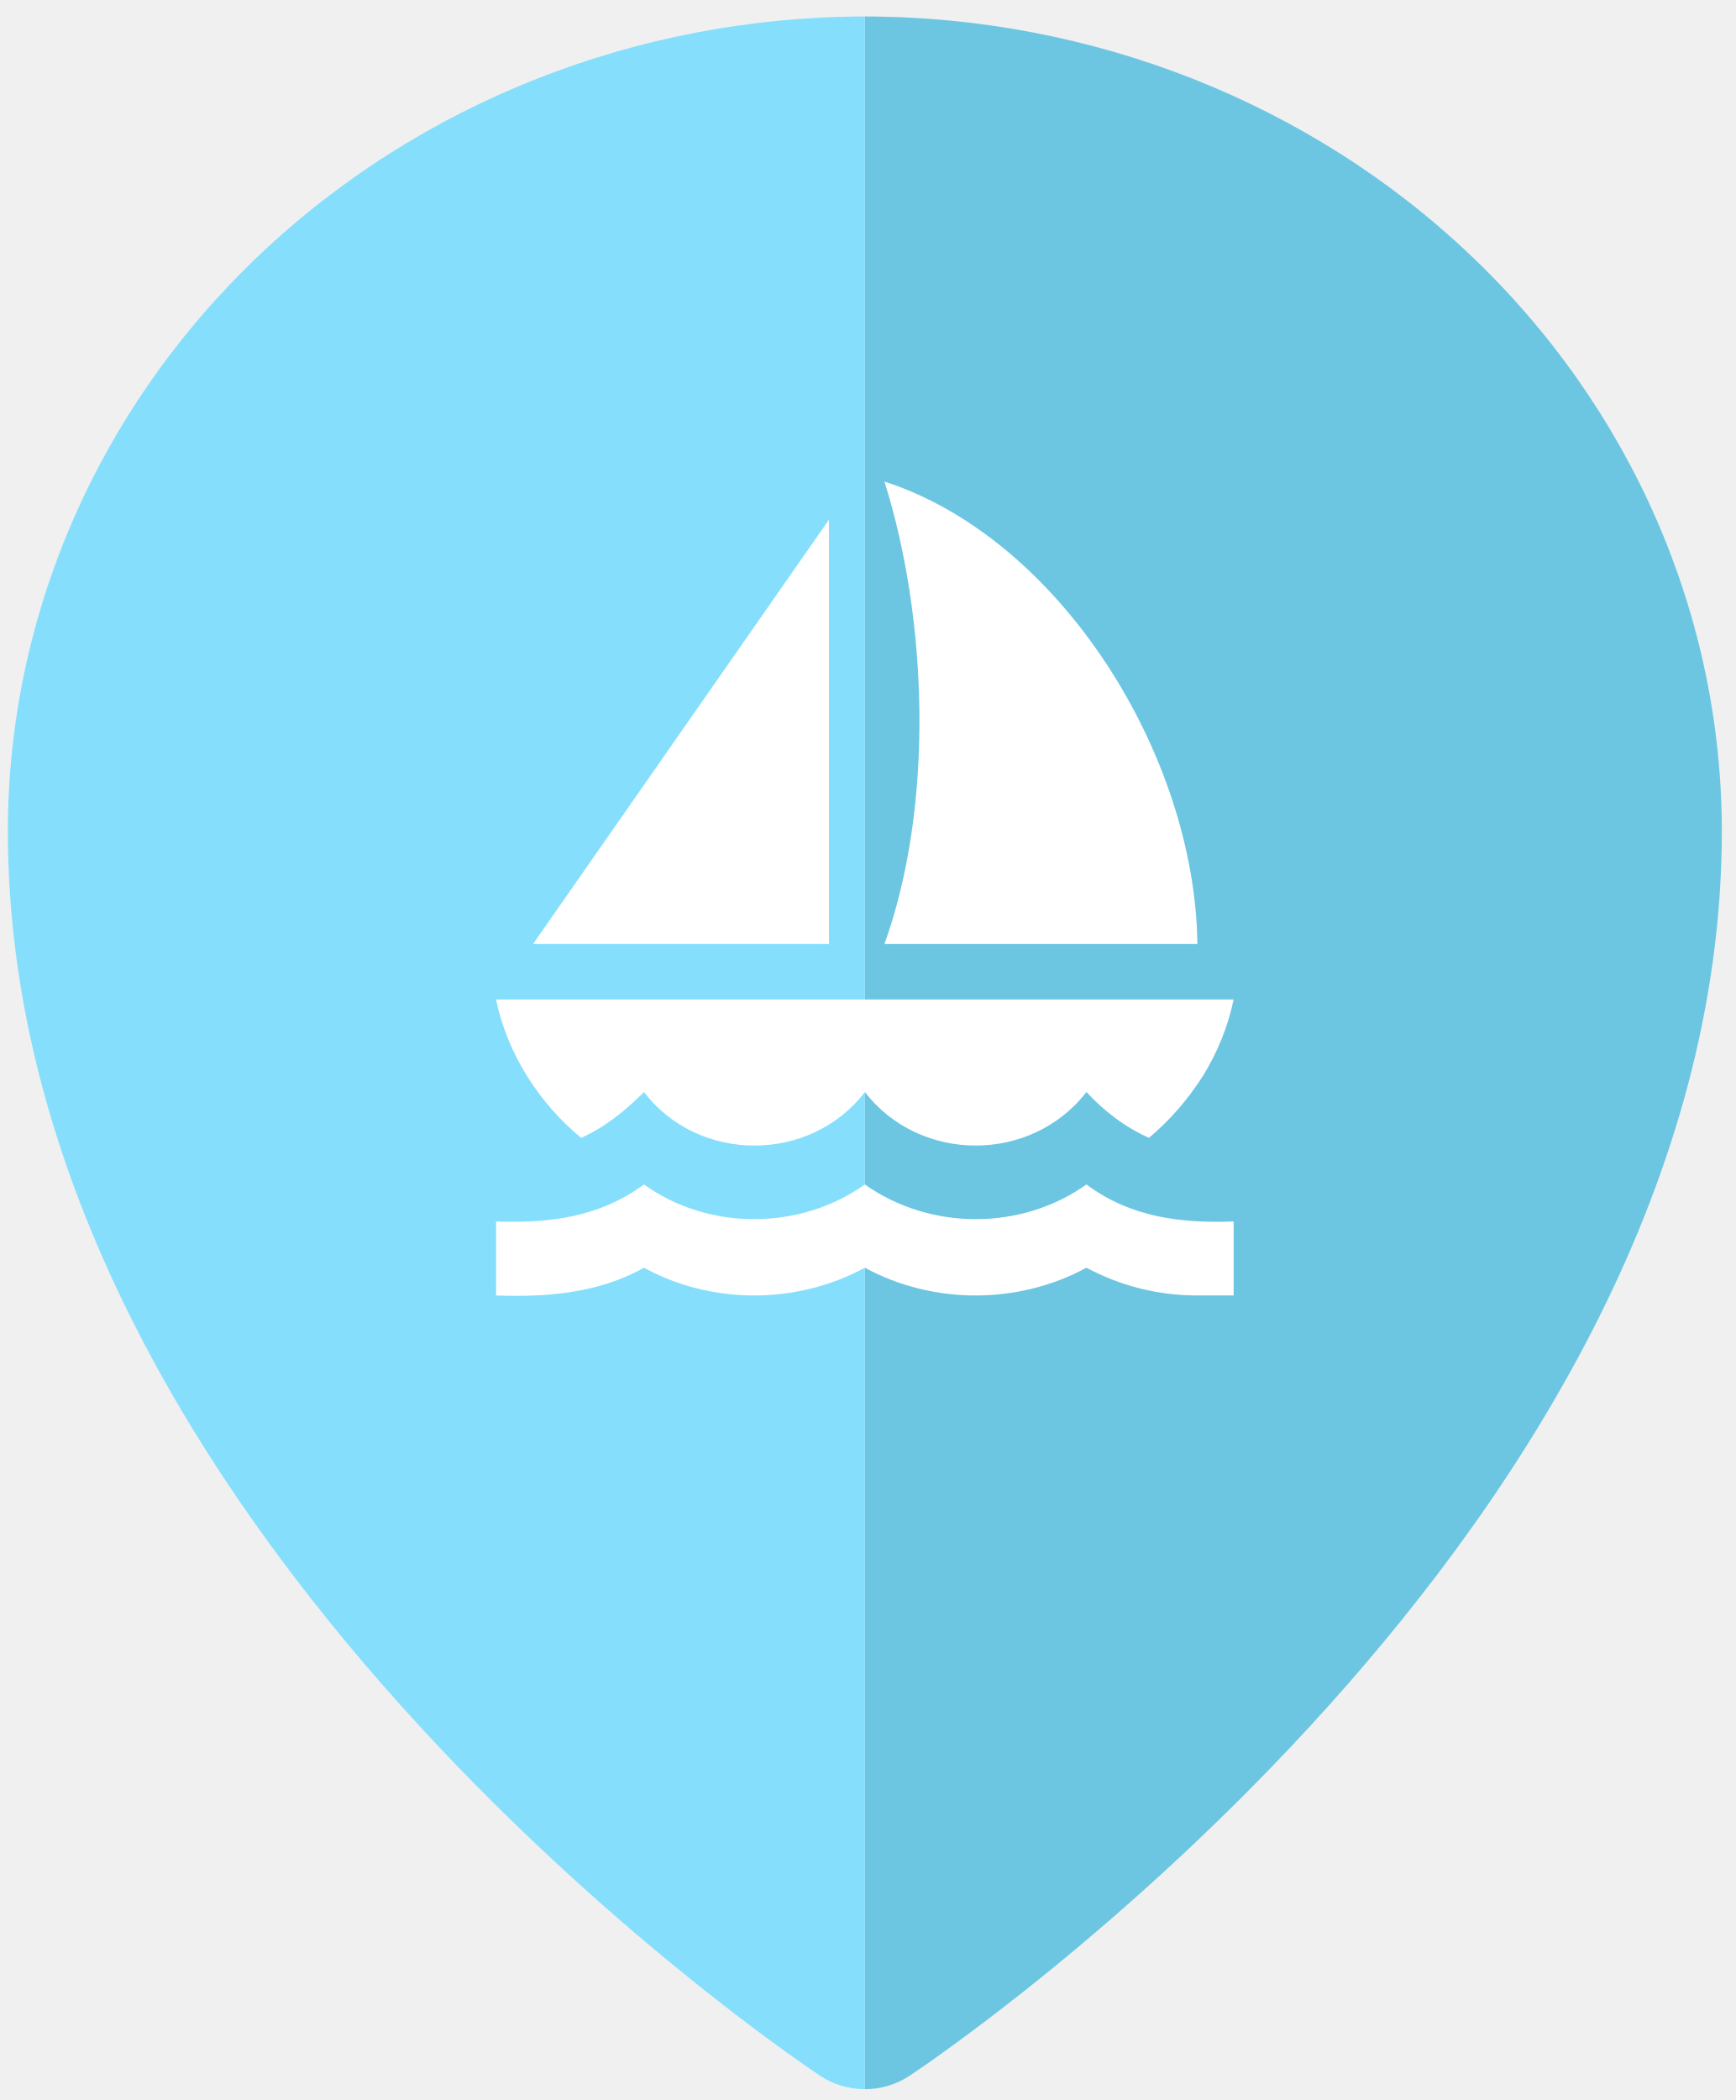
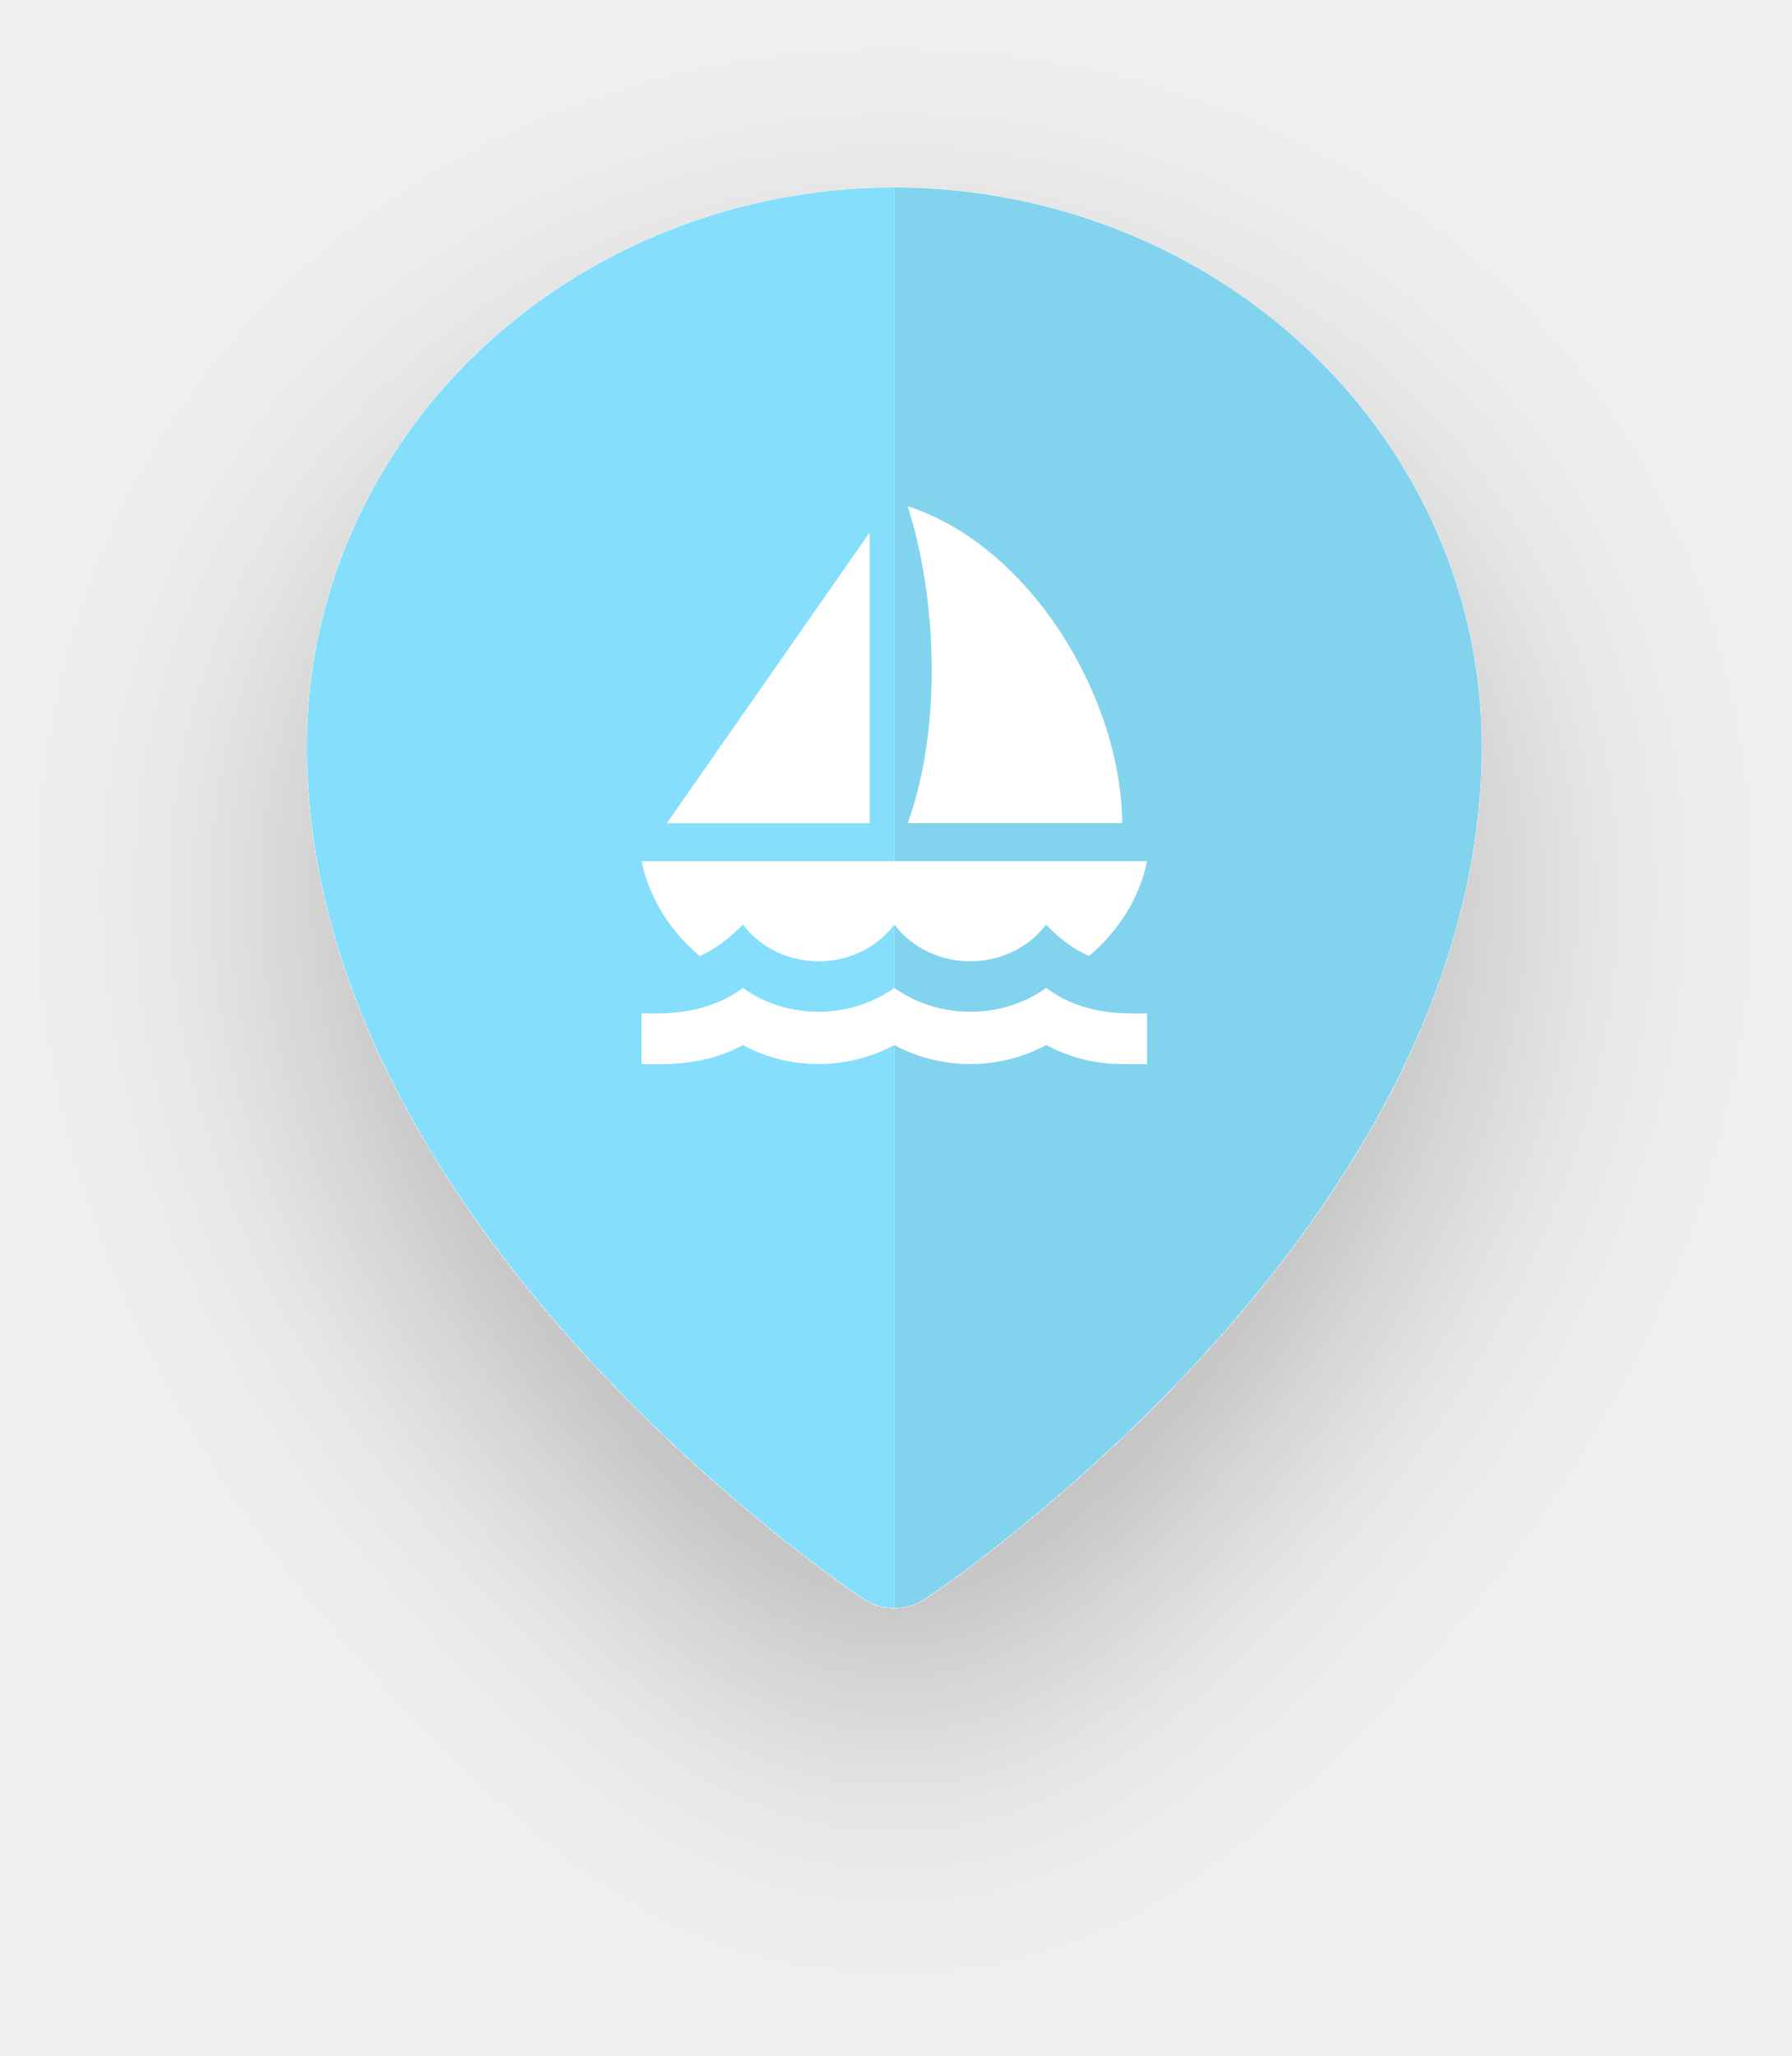
- <svg xmlns="http://www.w3.org/2000/svg" width="81" height="98" viewBox="0 0 81 98" fill="none">
-   <path fill-rule="evenodd" clip-rule="evenodd" d="M40.366 0.769C50.971 0.78 61.139 4.787 68.637 11.911C76.136 19.035 80.354 28.694 80.366 38.769C80.366 71.284 44.003 95.842 42.453 96.87C41.841 97.277 41.113 97.495 40.366 97.495L40.366 0.769Z" fill="#6CC6E2" />
-   <path fill-rule="evenodd" clip-rule="evenodd" d="M40.366 0.769C29.761 0.78 19.594 4.787 12.095 11.911C4.596 19.035 0.378 28.694 0.366 38.769C0.366 71.284 36.73 95.842 38.28 96.87C38.891 97.277 39.62 97.495 40.366 97.495L40.366 0.769Z" fill="#85DFFC" />
-   <path d="M24.88 44.054L38.692 24.251V44.054H24.88ZM41.281 44.054C43.612 37.58 43.301 28.878 41.281 22.473C49.499 25.132 55.784 35.249 55.887 44.054H41.281ZM56.129 50.234C55.421 51.339 54.592 52.289 53.626 53.1C52.503 52.6 51.502 51.823 50.708 50.96C48.135 54.292 42.939 54.292 40.366 50.96C37.828 54.292 32.597 54.292 30.059 50.96C29.196 51.823 28.247 52.6 27.125 53.1C25.156 51.477 23.672 49.164 23.154 46.644H57.579C57.311 47.916 56.82 49.132 56.129 50.234ZM55.887 60.455C54.057 60.455 52.331 60.023 50.708 59.16C47.531 60.887 43.543 60.887 40.366 59.16C37.19 60.887 33.202 60.887 30.059 59.16C27.936 60.352 25.502 60.541 23.154 60.455V57.002C25.588 57.089 27.936 56.83 30.059 55.276C33.063 57.434 37.328 57.434 40.366 55.276C43.422 57.434 47.669 57.434 50.708 55.276C52.797 56.83 55.162 57.089 57.579 57.002V60.455H55.887Z" fill="white" />
+ <svg xmlns="http://www.w3.org/2000/svg" width="122" height="140" viewBox="0 0 122 140" fill="none">
+   <g filter="url(#filter0_d_1289_822)">
+     <path fill-rule="evenodd" clip-rule="evenodd" d="M60.897 12.769C71.502 12.78 81.669 16.787 89.168 23.911C96.667 31.035 100.885 40.694 100.897 50.769C100.897 83.284 64.533 107.842 62.983 108.87C62.372 109.277 61.643 109.495 60.897 109.495L60.897 12.769Z" fill="#82D4EE" />
+     <path fill-rule="evenodd" clip-rule="evenodd" d="M60.897 12.769C50.292 12.78 40.125 16.787 32.626 23.911C25.127 31.035 20.909 40.694 20.897 50.769C20.897 83.284 57.26 107.842 58.81 108.87C59.422 109.277 60.15 109.495 60.897 109.495L60.897 12.769Z" fill="#85DFFC" />
+     <path d="M45.41 56.054L59.222 36.251V56.054H45.41ZM61.812 56.054C64.142 49.58 63.832 40.878 61.812 34.473C70.03 37.132 76.314 47.249 76.418 56.054H61.812ZM76.659 62.234C75.951 63.339 75.123 64.289 74.156 65.1C73.034 64.6 72.032 63.823 71.238 62.96C68.666 66.292 63.469 66.292 60.897 62.96C58.359 66.292 53.128 66.292 50.59 62.96C49.727 63.823 48.777 64.6 47.655 65.1C45.687 63.477 44.202 61.164 43.684 58.644H78.109C77.841 59.916 77.35 61.132 76.659 62.234ZM76.418 72.455C74.588 72.455 72.861 72.023 71.238 71.16C68.062 72.887 64.073 72.887 60.897 71.16C57.72 72.887 53.732 72.887 50.59 71.16C48.466 72.352 46.032 72.541 43.684 72.455V69.002C46.118 69.088 48.466 68.829 50.59 67.276C53.594 69.434 57.858 69.434 60.897 67.276C63.953 69.434 68.2 69.434 71.238 67.276C73.327 68.829 75.692 69.088 78.109 69.002V72.455H76.418Z" fill="white" />
+   </g>
+   <defs>
+     <filter id="filter0_d_1289_822" x="-0.003" y="0.869" width="121.8" height="138.526" filterUnits="userSpaceOnUse" color-interpolation-filters="sRGB">
+       <feFlood flood-opacity="0" result="BackgroundImageFix" />
+       <feColorMatrix in="SourceAlpha" type="matrix" values="0 0 0 0 0 0 0 0 0 0 0 0 0 0 0 0 0 0 127 0" result="hardAlpha" />
+       <feOffset dy="9" />
+       <feGaussianBlur stdDeviation="10.45" />
+       <feComposite in2="hardAlpha" operator="out" />
+       <feColorMatrix type="matrix" values="0 0 0 0 0 0 0 0 0 0 0 0 0 0 0 0 0 0 0.25 0" />
+       <feBlend mode="normal" in2="BackgroundImageFix" result="effect1_dropShadow_1289_822" />
+       <feBlend mode="normal" in="SourceGraphic" in2="effect1_dropShadow_1289_822" result="shape" />
+     </filter>
+   </defs>
</svg>
